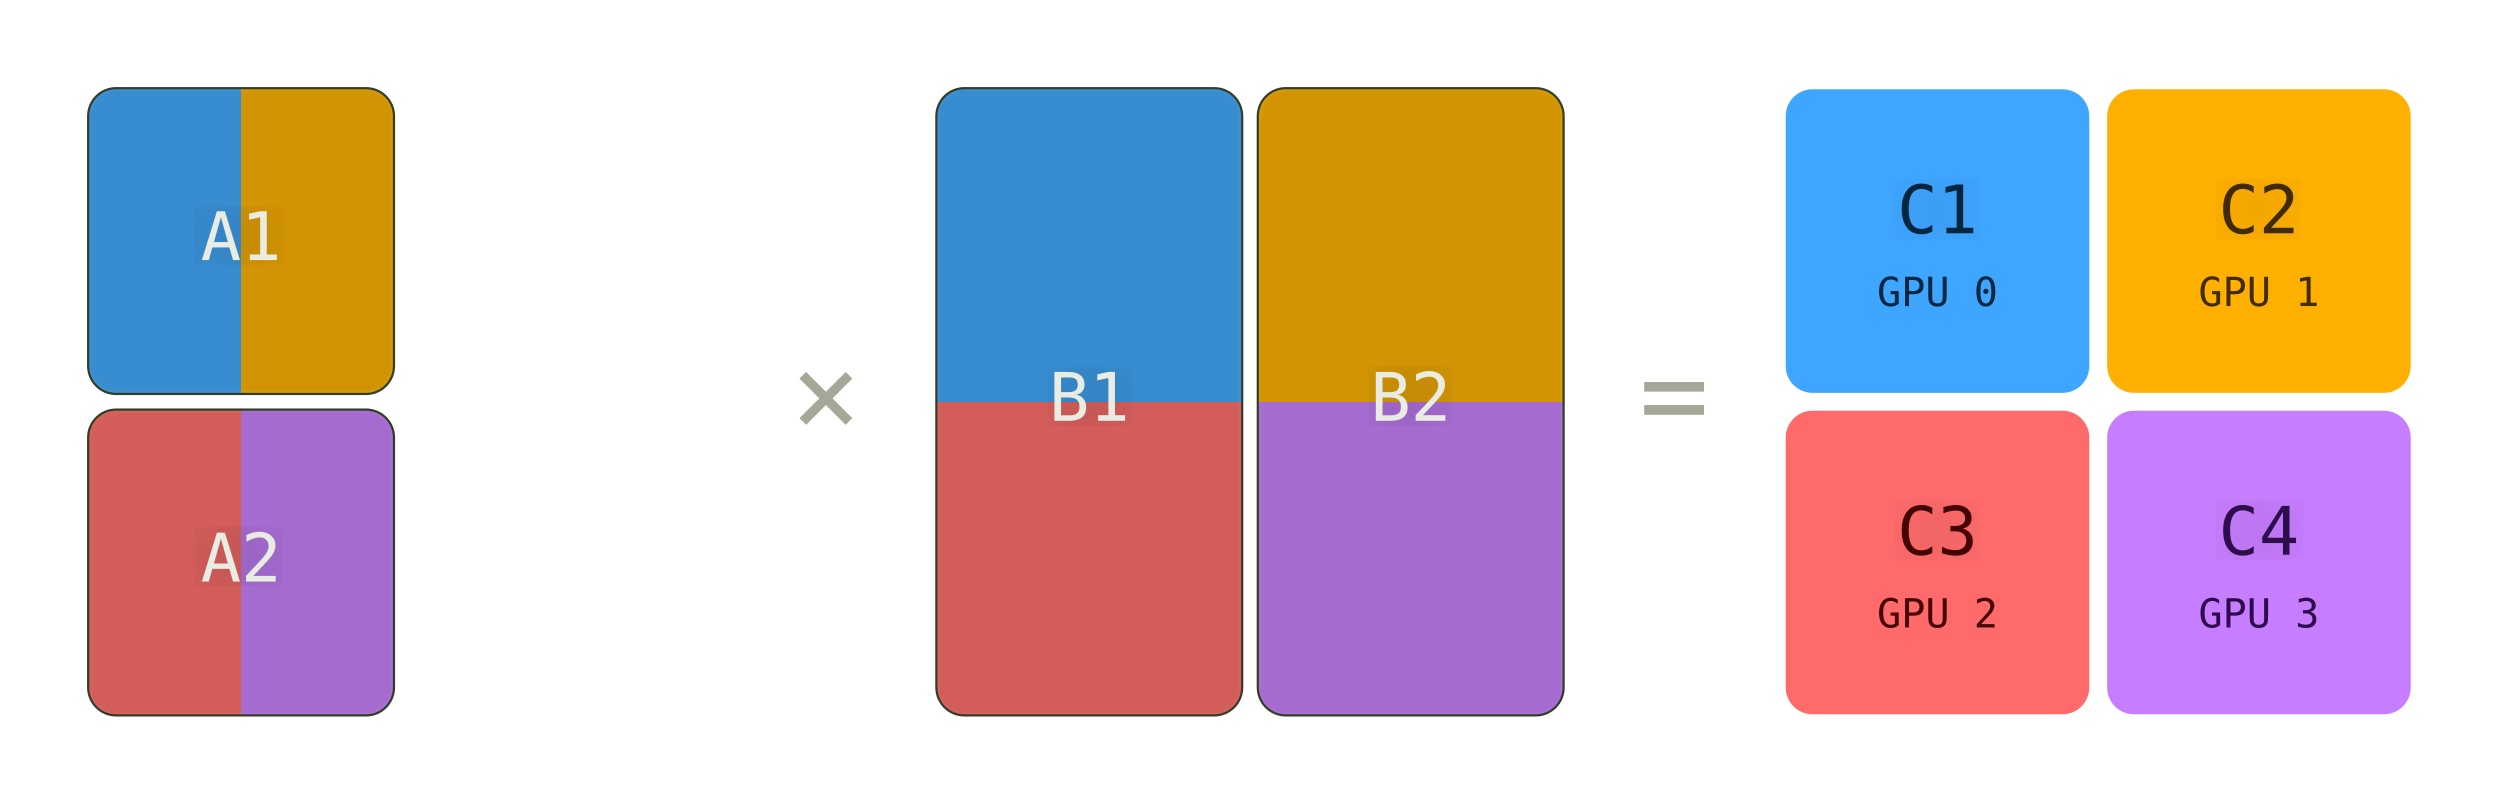
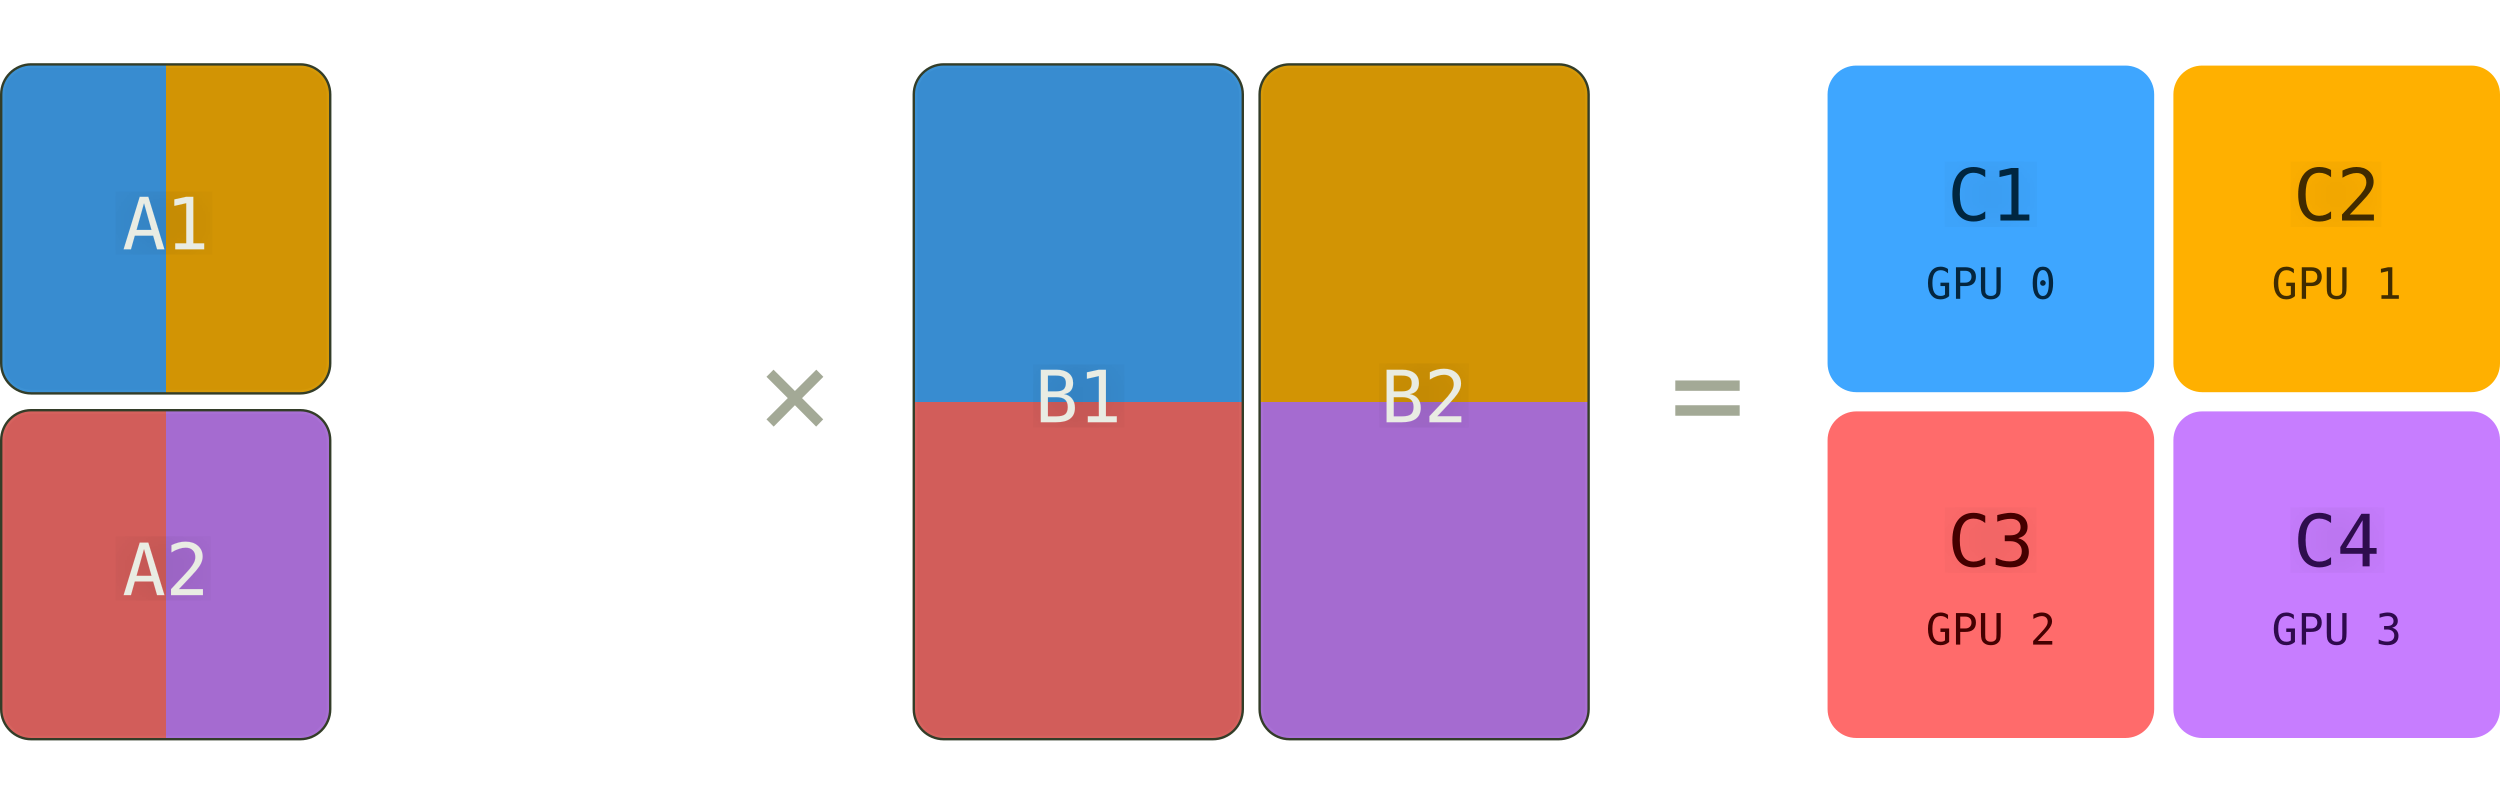
- <svg xmlns="http://www.w3.org/2000/svg" viewBox="0 0 560 180" width="560" height="180" role="img" aria-labelledby="fig1-title fig1-desc">
+ <svg xmlns="http://www.w3.org/2000/svg" viewBox="19.5 19.5 520.5 141" width="560" height="180" role="img" aria-labelledby="fig1-title fig1-desc">
  <defs>
    <linearGradient id="grad-a1" x1="0" y1="0" x2="1" y2="0">
      <stop offset="50%" stop-color="#3EA6FF" />
      <stop offset="50%" stop-color="#FFB000" />
    </linearGradient>
    <linearGradient id="grad-a2" x1="0" y1="0" x2="1" y2="0">
      <stop offset="50%" stop-color="#FF6B6B" />
      <stop offset="50%" stop-color="#C77DFF" />
    </linearGradient>
    <linearGradient id="grad-b1" x1="0" y1="0" x2="0" y2="1">
      <stop offset="50%" stop-color="#3EA6FF" />
      <stop offset="50%" stop-color="#FF6B6B" />
    </linearGradient>
    <linearGradient id="grad-b2" x1="0" y1="0" x2="0" y2="1">
      <stop offset="50%" stop-color="#FFB000" />
      <stop offset="50%" stop-color="#C77DFF" />
    </linearGradient>
    <filter id="shadow">
      <feDropShadow dx="0" dy="0" stdDeviation="9" flood-color="#000000" flood-opacity="0.9" />
    </filter>
  </defs>
  <style>
    .cell-label { font-family: 'IBM Plex Mono', monospace; font-size: 15px; font-weight: 500; text-anchor: middle; dominant-baseline: middle; }
    .gpu-label { font-family: 'IBM Plex Mono', monospace; font-size: 9px; text-anchor: middle; dominant-baseline: middle; }
    .op-symbol { font-family: 'IBM Plex Mono', monospace; font-size: 26px; text-anchor: middle; dominant-baseline: middle; fill: #A3A996; }
  </style>
  <rect x="20" y="20" width="68" height="68" rx="6" fill="#1C2216" stroke="#333D28" />
  <rect x="20" y="20" width="68" height="68" rx="6" fill="url(#grad-a1)" opacity="0.8" />
  <text x="54" y="54" class="cell-label" fill="#E9ECE3" filter="url(#shadow)">A1</text>
  <rect x="20" y="92" width="68" height="68" rx="6" fill="#1C2216" stroke="#333D28" />
  <rect x="20" y="92" width="68" height="68" rx="6" fill="url(#grad-a2)" opacity="0.8" />
  <text x="54" y="126" class="cell-label" fill="#E9ECE3" filter="url(#shadow)">A2</text>
  <text x="185" y="90" class="op-symbol">×</text>
  <rect x="210" y="20" width="68" height="140" rx="6" fill="#1C2216" stroke="#333D28" />
  <rect x="210" y="20" width="68" height="140" rx="6" fill="url(#grad-b1)" opacity="0.8" />
  <text x="244" y="90" class="cell-label" fill="#E9ECE3" filter="url(#shadow)">B1</text>
  <rect x="282" y="20" width="68" height="140" rx="6" fill="#1C2216" stroke="#333D28" />
  <rect x="282" y="20" width="68" height="140" rx="6" fill="url(#grad-b2)" opacity="0.8" />
  <text x="316" y="90" class="cell-label" fill="#E9ECE3" filter="url(#shadow)">B2</text>
  <text x="375" y="90" class="op-symbol">=</text>
  <rect x="400" y="20" width="68" height="68" rx="6" fill="#3EA6FF" />
  <text x="434" y="48" class="cell-label" fill="#04263F" filter="url(#shadow)">C1</text>
  <text x="434" y="66" class="gpu-label" fill="#04263F">GPU 0</text>
  <rect x="472" y="20" width="68" height="68" rx="6" fill="#FFB000" />
  <text x="506" y="48" class="cell-label" fill="#402C00" filter="url(#shadow)">C2</text>
  <text x="506" y="66" class="gpu-label" fill="#402C00">GPU 1</text>
  <rect x="400" y="92" width="68" height="68" rx="6" fill="#FF6B6B" />
  <text x="434" y="120" class="cell-label" fill="#450000" filter="url(#shadow)">C3</text>
  <text x="434" y="138" class="gpu-label" fill="#450000">GPU 2</text>
  <rect x="472" y="92" width="68" height="68" rx="6" fill="#C77DFF" />
  <text x="506" y="120" class="cell-label" fill="#2E0A4D" filter="url(#shadow)">C4</text>
  <text x="506" y="138" class="gpu-label" fill="#2E0A4D">GPU 3</text>
</svg>
